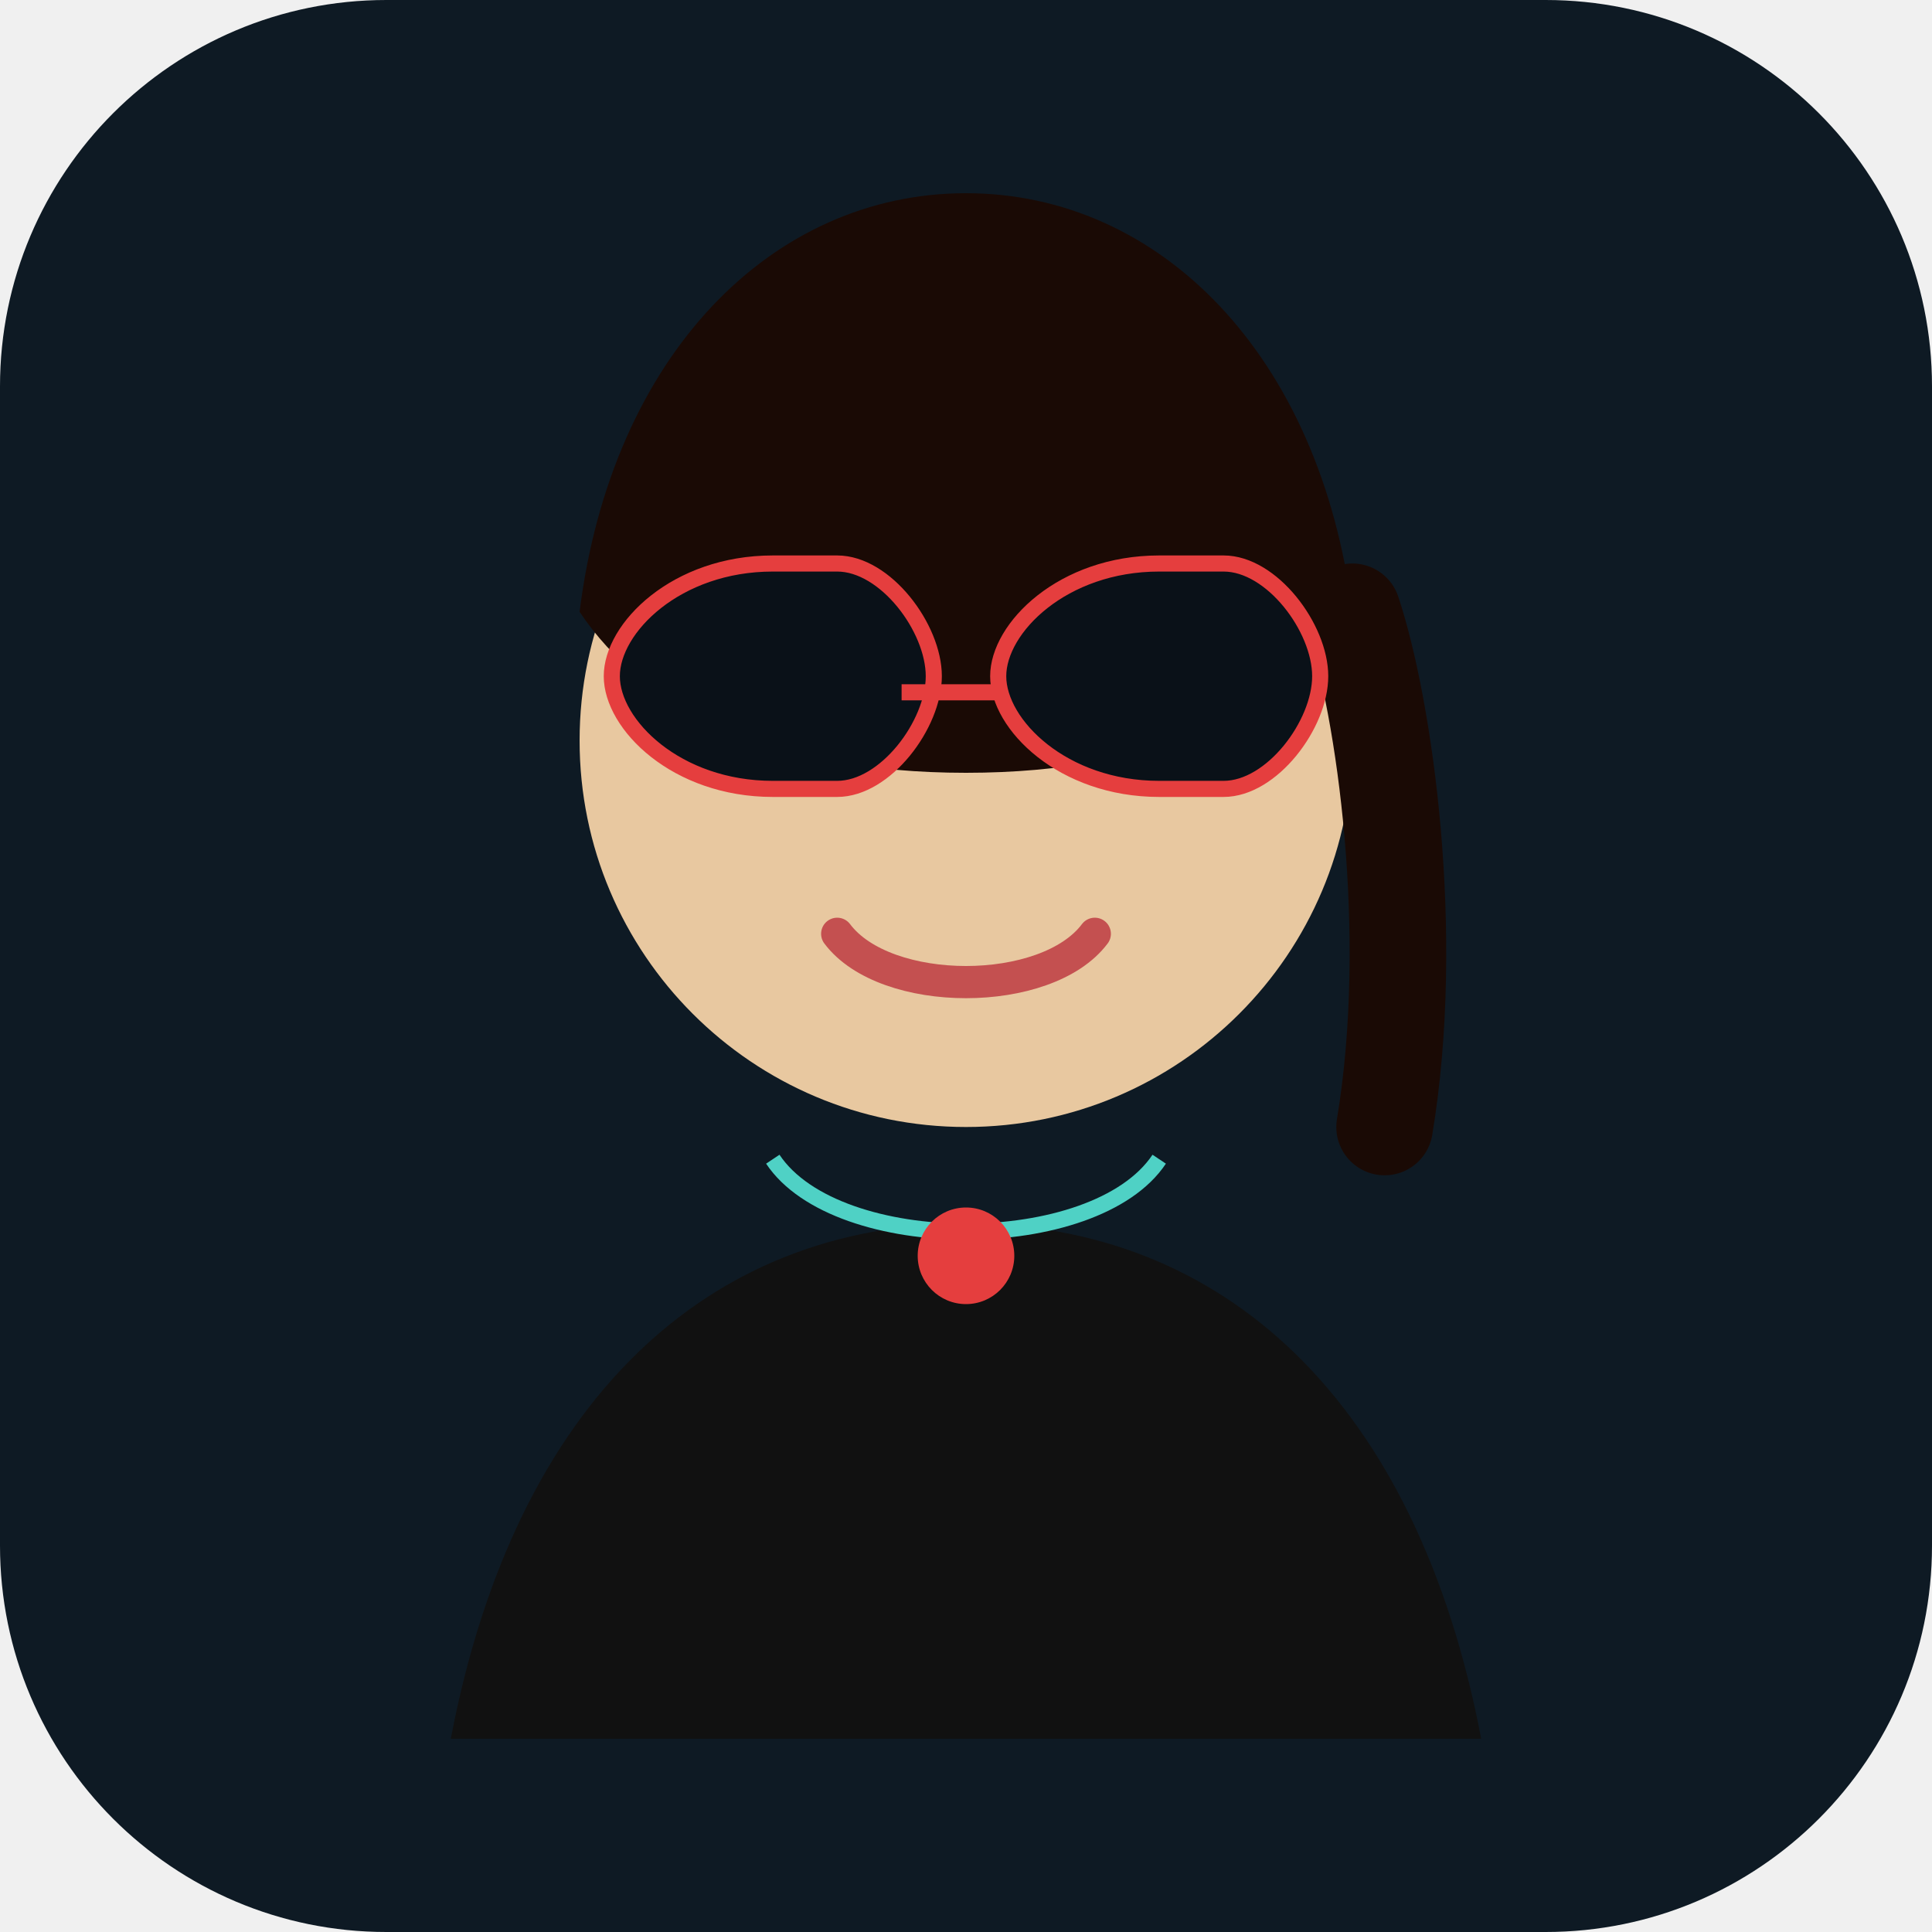
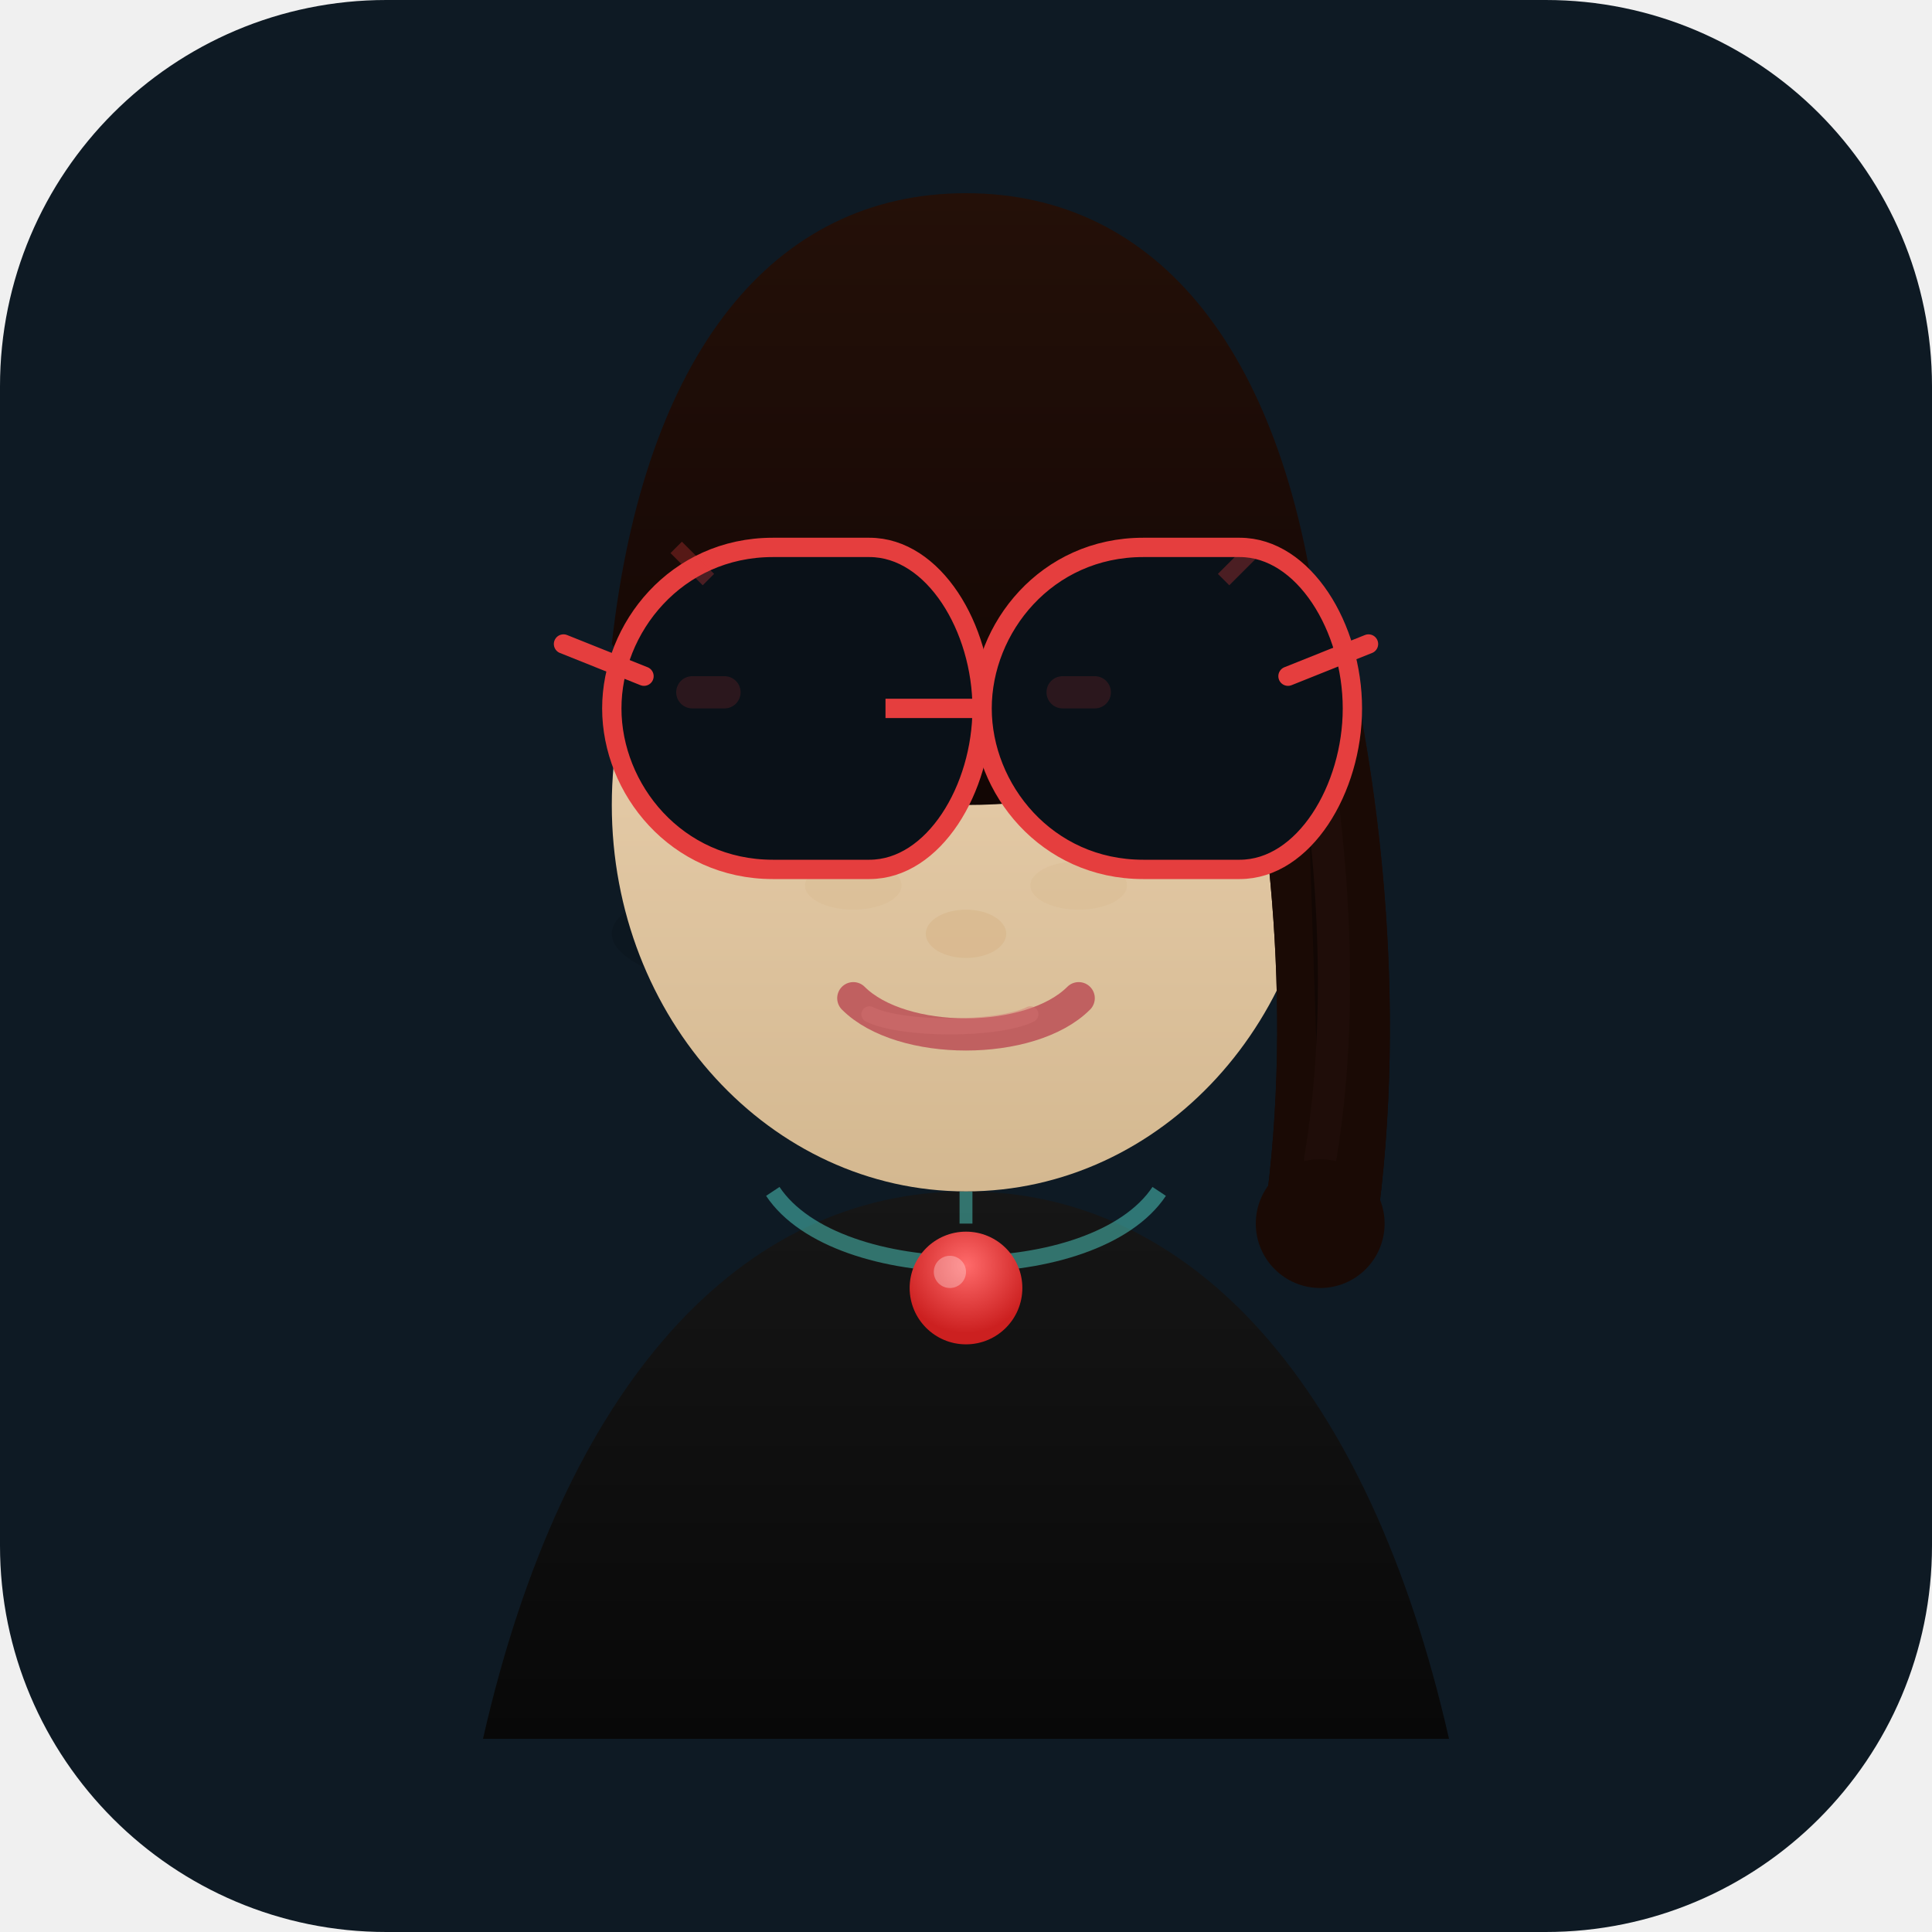
<svg xmlns="http://www.w3.org/2000/svg" viewBox="0 0 120 120">
+   <defs>
+     <linearGradient id="g1skin" x1="0" y1="0" x2="0" y2="1">
+       <stop offset="0%" stop-color="#f0d8b8" />
+       <stop offset="100%" stop-color="#d4b890" />
+     </linearGradient>
+     <linearGradient id="g1suit" x1="0" y1="0" x2="0" y2="1">
+       <stop offset="0%" stop-color="#161616" />
+       <stop offset="100%" stop-color="#080808" />
+     </linearGradient>
+     <linearGradient id="g1hair" x1="0" y1="0" x2="0" y2="1">
+       <stop offset="0%" stop-color="#241008" />
+       <stop offset="100%" stop-color="#120604" />
+     </linearGradient>
+     <radialGradient id="g1pendant" cx="0.5" cy="0.3" r="0.6">
+       <stop offset="0%" stop-color="#ff6b6b" />
+       <stop offset="100%" stop-color="#cc2020" />
+     </radialGradient>
+   </defs>
  <rect width="120" height="120" rx="24" fill="#0e1a24" />
-   <circle cx="60" cy="46" r="24" fill="#e8c8a0" />
-   <path d="M36 38c2-16 12-26 24-26s22 10 24 26c-4 6-12 10-24 10s-20-4-24-10z" fill="#1a0a05" />
-   <path d="M84 38c2 6 4 20 2 32" stroke="#1a0a05" stroke-width="6" stroke-linecap="round" />
-   <path d="M38 42c0-3 4-7 10-7h4c3 0 6 4 6 7s-3 7-6 7h-4c-6 0-10-4-10-7z" fill="#0a1118" stroke="#e53e3e" stroke-width="1" />
-   <path d="M62 42c0-3 4-7 10-7h4c3 0 6 4 6 7s-3 7-6 7h-4c-6 0-10-4-10-7z" fill="#0a1118" stroke="#e53e3e" stroke-width="1" />
-   <line x1="56" y1="43" x2="62" y2="43" stroke="#e53e3e" stroke-width="1" />
-   <path d="M52 58c3 4 13 4 16 0" stroke="#c45050" stroke-width="2" fill="none" stroke-linecap="round" />
-   <path d="M28 108c4-21 16-32 32-32s28 11 32 32z" fill="#111111" />
-   <path d="M48 72c4 6 20 6 24 0" stroke="#4fd1c5" stroke-width="1" fill="none" />
-   <circle cx="60" cy="78" r="3" fill="#e53e3e" />
+   <ellipse cx="60" cy="58" rx="22" ry="5" fill="#000" opacity="0.12" />
+   <path d="M30 108c5-22 16-34 30-34s25 12 30 34z" fill="url(#g1suit)" />
+   <path d="M48 74c4 6 20 6 24 0" stroke="#4fd1c5" stroke-width="1" fill="none" opacity="0.5" />
+   <circle cx="60" cy="80" r="3.5" fill="url(#g1pendant)" />
+   <circle cx="59" cy="79" r="1" fill="#fff" opacity="0.3" />
+   <line x1="60" y1="76" x2="60" y2="74" stroke="#4fd1c5" stroke-width="0.8" opacity="0.5" />
+   <ellipse cx="60" cy="50" rx="22" ry="24" fill="url(#g1skin)" />
+   <ellipse cx="53" cy="55" rx="3" ry="1.5" fill="#d4b080" opacity="0.2" />
+   <ellipse cx="67" cy="55" rx="3" ry="1.5" fill="#d4b080" opacity="0.2" />
+   <path d="M38 40c2-18 10-28 22-28s20 10 22 28c-4 6-12 10-22 10s-18-4-22-10z" fill="url(#g1hair)" />
+   <path d="M80 40c2 8 4 22 2 36" stroke="url(#g1hair)" stroke-width="7" stroke-linecap="round" />
+   <path d="M80 40c2 8 4 22 2 36" stroke="#1a0a05" stroke-width="7" stroke-linecap="round" />
+   <path d="M81 42c1 6 3 18 1 30" stroke="#2a1510" stroke-width="2" stroke-linecap="round" opacity="0.3" />
+   <circle cx="82" cy="76" r="4" fill="#1a0a05" />
+   <path d="M38 44c0-5 4-10 10-10h6c4 0 7 5 7 10s-3 10-7 10h-6c-6 0-10-5-10-10z" fill="#0a1118" stroke="#e53e3e" stroke-width="1.2" />
+   <path d="M35 40l5 2" stroke="#e53e3e" stroke-width="1.2" stroke-linecap="round" />
+   <path d="M61 44c0-5 4-10 10-10h6c4 0 7 5 7 10s-3 10-7 10h-6c-6 0-10-5-10-10z" fill="#0a1118" stroke="#e53e3e" stroke-width="1.2" />
+   <path d="M85 40l-5 2" stroke="#e53e3e" stroke-width="1.2" stroke-linecap="round" />
+   <line x1="55" y1="44" x2="61" y2="44" stroke="#e53e3e" stroke-width="1.2" />
+   <rect x="42" y="42" width="4" height="2" rx="1" fill="#e53e3e" opacity="0.15" />
+   <rect x="65" y="42" width="4" height="2" rx="1" fill="#e53e3e" opacity="0.15" />
+   <ellipse cx="60" cy="58" rx="2.5" ry="1.5" fill="#d4b080" opacity="0.4" />
+   <path d="M53 62c3 3 11 3 14 0" stroke="#c06060" stroke-width="2" fill="none" stroke-linecap="round" />
+   <path d="M54 63c2 1 8 1 10 0" stroke="#d47070" stroke-width="1" fill="none" stroke-linecap="round" opacity="0.4" />
+   <path d="M44 36l-2-2" stroke="#e53e3e" stroke-width="1" opacity="0.3" />
+   <path d="M76 36l2-2" stroke="#e53e3e" stroke-width="1" opacity="0.3" />
</svg>
